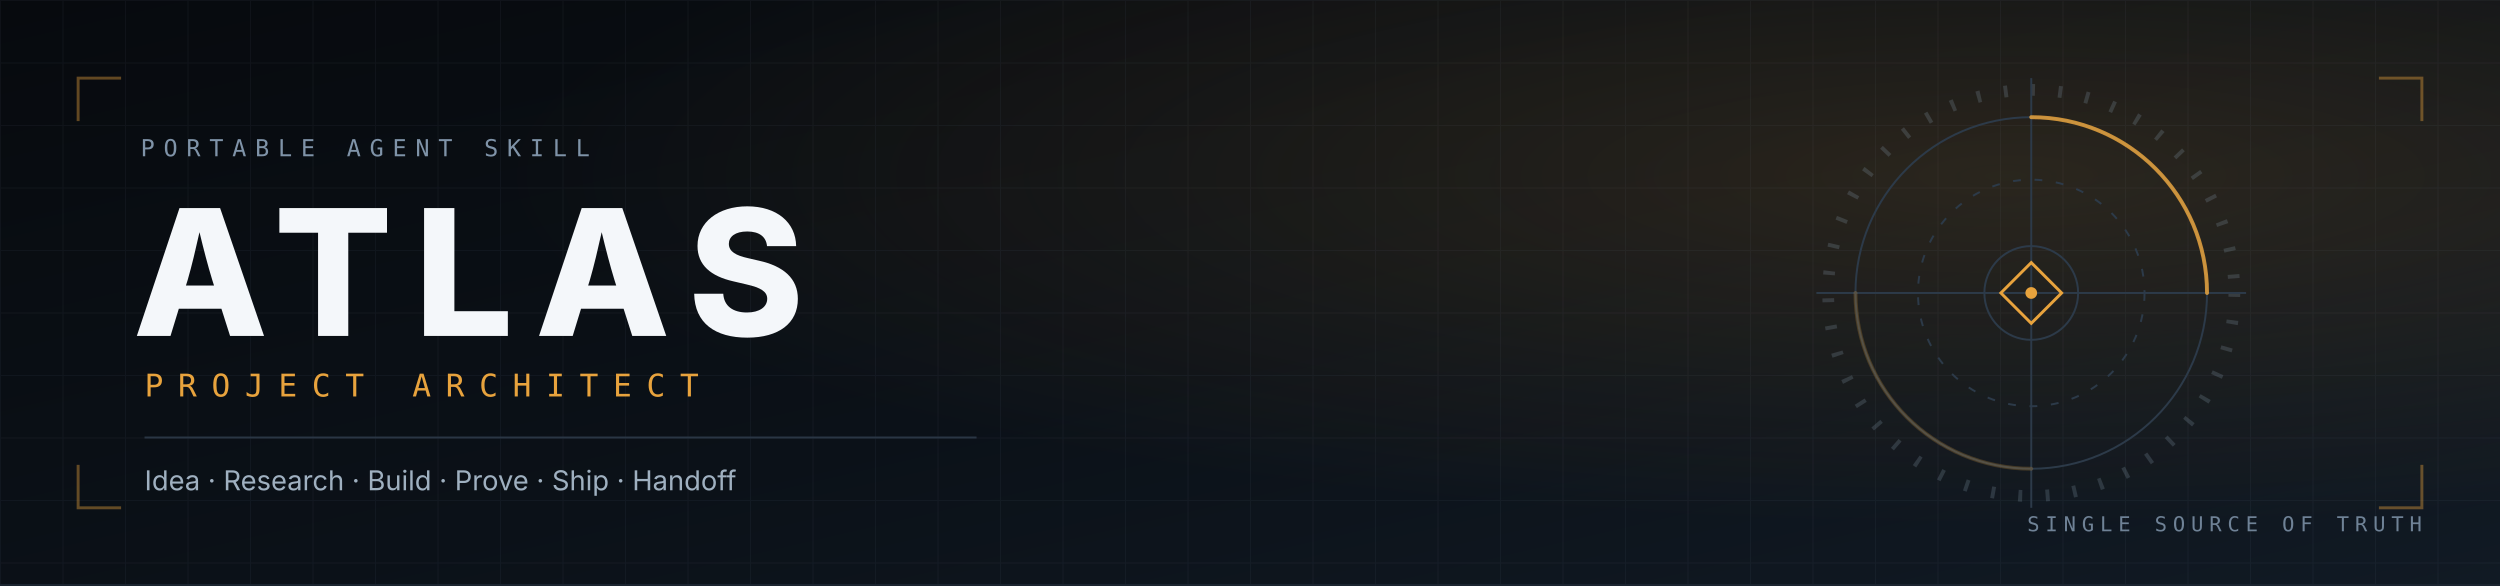
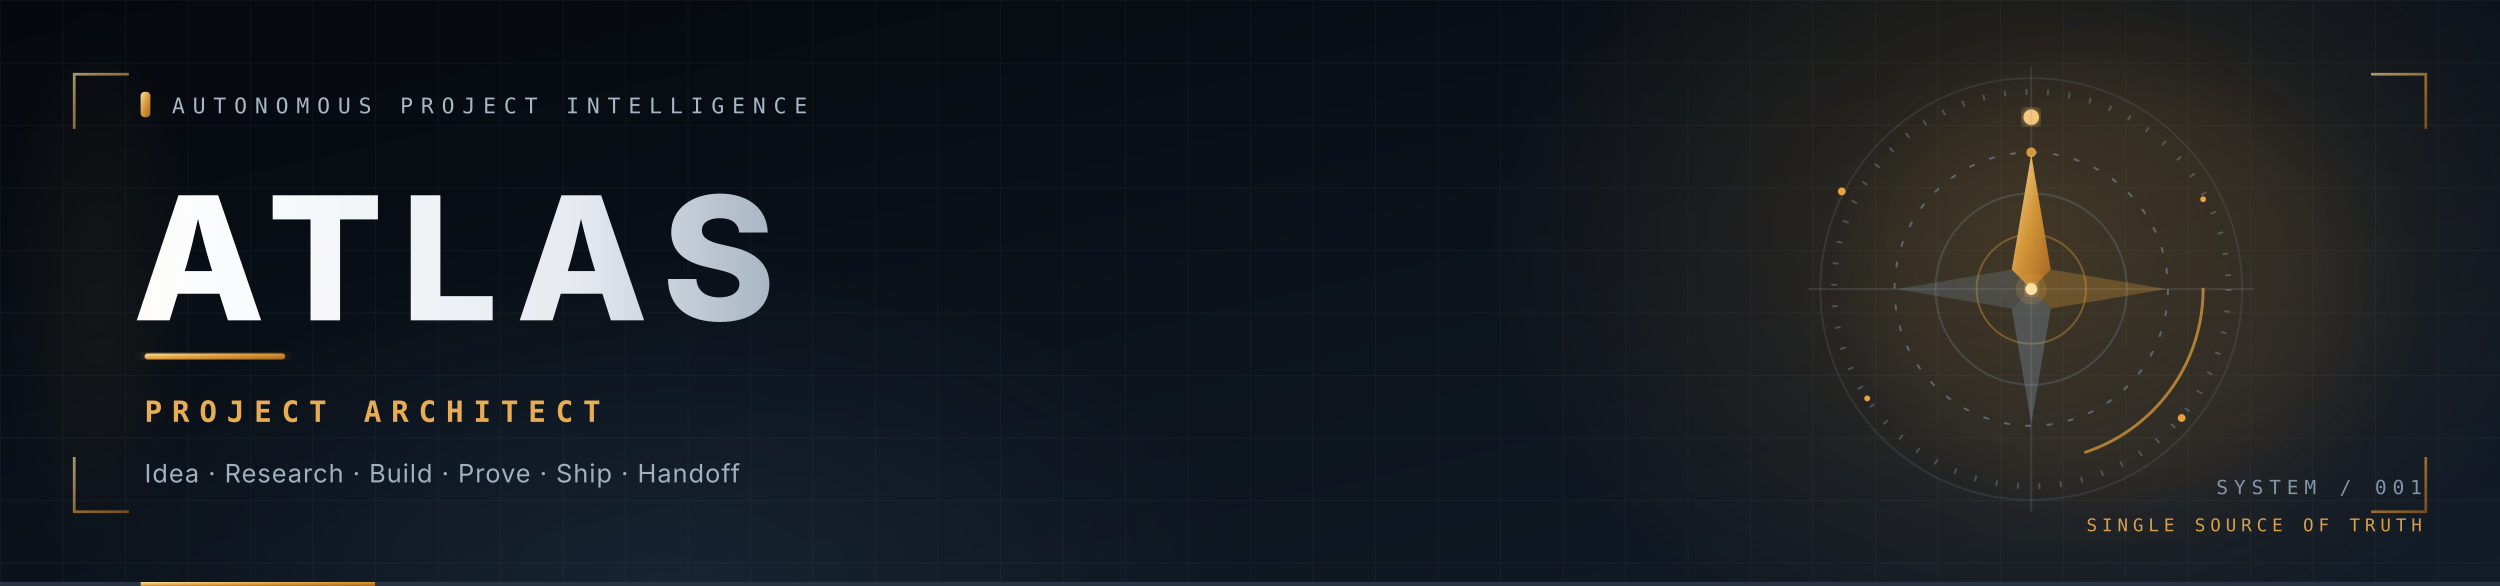
- <svg xmlns="http://www.w3.org/2000/svg" width="1280" height="300" viewBox="0 0 1280 300" role="img" aria-label="ATLAS - Project Architect">
+ <svg xmlns="http://www.w3.org/2000/svg" width="1280" height="300" viewBox="0 0 1280 300" fill="none" role="img" aria-label="ATLAS Project Architect">
  <defs>
    <linearGradient id="bg" x1="0" y1="0" x2="1" y2="1">
-       <stop offset="0" stop-color="#070A0E" />
-       <stop offset="0.55" stop-color="#0B1118" />
-       <stop offset="1" stop-color="#111A24" />
+       <stop offset="0" stop-color="#05080D" />
+       <stop offset=".48" stop-color="#0B121B" />
+       <stop offset="1" stop-color="#121B27" />
    </linearGradient>
-     <radialGradient id="glow" cx="0.8" cy="0.3" r="0.6">
-       <stop offset="0" stop-color="#E8A33D" stop-opacity="0.14" />
+     <linearGradient id="gold" x1="0" y1="0" x2="1" y2="1">
+       <stop offset="0" stop-color="#FFE0A0" />
+       <stop offset=".5" stop-color="#D99A38" />
+       <stop offset="1" stop-color="#A96820" />
+     </linearGradient>
+     <linearGradient id="titleGradient" x1="0" y1="0" x2="1" y2="0">
+       <stop offset="0" stop-color="#FFFFFF" />
+       <stop offset=".7" stop-color="#E6EAF0" />
+       <stop offset="1" stop-color="#AAB6C4" />
+     </linearGradient>
+     <radialGradient id="ambient">
+       <stop offset="0" stop-color="#E8A33D" stop-opacity=".18" />
      <stop offset="1" stop-color="#E8A33D" stop-opacity="0" />
    </radialGradient>
+     <radialGradient id="blueGlow">
+       <stop offset="0" stop-color="#527A9F" stop-opacity=".15" />
+       <stop offset="1" stop-color="#527A9F" stop-opacity="0" />
+     </radialGradient>
    <pattern id="grid" width="32" height="32" patternUnits="userSpaceOnUse">
-       <path d="M32 0H0V32" fill="none" stroke="#8FA3B8" stroke-opacity="0.06" stroke-width="1" />
+       <path d="M32 0H0V32" stroke="#9FB2C5" stroke-opacity=".065" stroke-width=".8" />
    </pattern>
+     <filter id="blur">
+       <feGaussianBlur stdDeviation="18" />
+     </filter>
+     <filter id="goldGlow">
+       <feGaussianBlur stdDeviation="3" result="blurred" />
+       <feMerge>
+         <feMergeNode in="blurred" />
+         <feMergeNode in="SourceGraphic" />
+       </feMerge>
+     </filter>
+     <clipPath id="canvas">
+       <rect width="1280" height="300" />
+     </clipPath>
  </defs>
-   <rect width="1280" height="300" fill="url(#bg)" />
-   <rect width="1280" height="300" fill="url(#grid)" />
-   <rect width="1280" height="300" fill="url(#glow)" />
-   <g stroke="#E8A33D" stroke-opacity="0.4" stroke-width="1.5" fill="none">
-     <path d="M40 62V40h22" />
-     <path d="M1240 62V40h-22" />
-     <path d="M40 238v22h22" />
-     <path d="M1240 238v22h-22" />
+   <style>
+   * {
+     box-sizing: border-box;
+   }
+ 
+   .ambient {
+     animation: breathe 7s ease-in-out infinite alternate;
+   }
+ 
+   .grid {
+     animation: gridMove 35s linear infinite;
+   }
+ 
+   .orbit {
+     transform-origin: 1040px 148px;
+     animation: rotate 30s linear infinite;
+   }
+ 
+   .orbit-reverse {
+     transform-origin: 1040px 148px;
+     animation: rotateReverse 22s linear infinite;
+   }
+ 
+   .pulse {
+     animation: pulse 3s ease-in-out infinite;
+   }
+ 
+   .scan {
+     animation: scan 6s ease-in-out infinite;
+   }
+ 
+   .particle {
+     animation: float 5s ease-in-out infinite alternate;
+   }
+ 
+   .reveal {
+     animation: reveal 1.3s ease-out both;
+   }
+ 
+   .reveal-delay {
+     animation: reveal 1.3s .25s ease-out both;
+   }
+ 
+   .reveal-late {
+     animation: reveal 1.3s .5s ease-out both;
+   }
+ 
+   @keyframes breathe {
+     from { opacity: .55; }
+     to { opacity: 1; }
+   }
+ 
+   @keyframes gridMove {
+     from { transform: translate(0,0); }
+     to { transform: translate(32px,32px); }
+   }
+ 
+   @keyframes rotate {
+     to { transform: rotate(360deg); }
+   }
+ 
+   @keyframes rotateReverse {
+     to { transform: rotate(-360deg); }
+   }
+ 
+   @keyframes pulse {
+     0%,100% { opacity: .5; }
+     50% { opacity: 1; }
+   }
+ 
+   @keyframes scan {
+     0%,100% { transform: translateX(-160px); opacity: 0; }
+     20%,70% { opacity: .7; }
+     90% { transform: translateX(1100px); opacity: 0; }
+   }
+ 
+   @keyframes float {
+     from { transform: translateY(0); opacity: .35; }
+     to { transform: translateY(-12px); opacity: .9; }
+   }
+ 
+   @keyframes reveal {
+     from { opacity: 0; transform: translateY(16px); }
+     to { opacity: 1; transform: translateY(0); }
+   }
+ 
+   @media (prefers-reduced-motion: reduce) {
+     *, *::before, *::after {
+       animation: none !important;
+     }
+   }
+ </style>
+   <g clip-path="url(#canvas)">
+     <rect width="1280" height="300" fill="url(#bg)" />
+     <ellipse class="ambient" cx="1040" cy="120" rx="280" ry="230" fill="url(#ambient)" />
+     <ellipse cx="340" cy="300" rx="300" ry="170" fill="url(#blueGlow)" />
+     <rect width="1280" height="300" fill="url(#grid)" class="grid" />
+     <ellipse cx="1080" cy="145" rx="130" ry="110" fill="#D89A3D" opacity=".08" filter="url(#blur)" />
+     <g stroke="url(#gold)" stroke-width="1.4" stroke-opacity=".65">
+       <path d="M38 66V38H66" />
+       <path d="M1242 66V38H1214" />
+       <path d="M38 234V262H66" />
+       <path d="M1242 234V262H1214" />
+     </g>
+     <g class="reveal">
+       <rect x="72" y="47" width="5" height="13" rx="2" fill="url(#gold)" />
+       <text x="88" y="58" font-family="Consolas, monospace" font-size="11" letter-spacing="4" fill="#A8B6C6">
+       AUTONOMOUS PROJECT INTELLIGENCE
+     </text>
+       <text x="68" y="164" font-family="Inter, Segoe UI, sans-serif" font-size="88" font-weight="800" letter-spacing="9" fill="url(#titleGradient)">
+       ATLAS
+     </text>
+       <rect x="74" y="181" width="72" height="3" rx="1.5" fill="url(#gold)" filter="url(#goldGlow)" />
+     </g>
+     <g class="reveal-delay">
+       <text x="74" y="216" font-family="Consolas, monospace" font-size="15" font-weight="600" letter-spacing="5" fill="#E8AD53">
+       PROJECT ARCHITECT
+     </text>
+       <text x="74" y="247" font-family="Inter, Segoe UI, sans-serif" font-size="13" letter-spacing=".5" fill="#A1B0BF">
+       Idea · Research · Build · Prove · Ship · Handoff
+     </text>
+     </g>
+     <g>
+       <circle cx="1040" cy="148" r="108" stroke="#8094A9" stroke-opacity=".16" stroke-width="1" />
+       <circle cx="1040" cy="148" r="101" stroke="#A6B8C8" stroke-opacity=".3" stroke-width="3" stroke-dasharray="1 10" />
+       <g class="orbit">
+         <circle cx="1040" cy="148" r="88" stroke="#D99A38" stroke-opacity=".75" stroke-width="1.5" stroke-dasharray="110 445" stroke-linecap="round" />
+         <circle cx="1040" cy="60" r="4" fill="#F5C779" filter="url(#goldGlow)" />
+       </g>
+       <g class="orbit-reverse">
+         <circle cx="1040" cy="148" r="70" stroke="#8195A9" stroke-opacity=".55" stroke-width="1" stroke-dasharray="3 8" />
+         <circle cx="1040" cy="78" r="2.5" fill="#D99A38" />
+       </g>
+       <circle cx="1040" cy="148" r="49" stroke="#71869B" stroke-opacity=".3" stroke-width="1" />
+       <circle cx="1040" cy="148" r="28" stroke="#D99A38" stroke-opacity=".4" stroke-width="1" />
+       <path d="M1040 34V262M926 148H1154" stroke="#8295A8" stroke-opacity=".2" stroke-width="1" />
+       <path d="M1040 79L1050 138L1040 148L1030 138Z" fill="url(#gold)" opacity=".95" />
+       <path d="M1040 217L1030 158L1040 148L1050 158Z" fill="#8094A9" opacity=".35" />
+       <path d="M971 148L1030 138L1040 148L1030 158Z" fill="#8094A9" opacity=".25" />
+       <path d="M1109 148L1050 158L1040 148L1050 138Z" fill="#D99A38" opacity=".3" />
+       <circle cx="1040" cy="148" r="8" fill="#E5A747" opacity=".18" class="pulse" />
+       <circle cx="1040" cy="148" r="3" fill="#FFE0A0" filter="url(#goldGlow)" />
+       <g fill="#E8A33D">
+         <circle class="particle" cx="943" cy="98" r="2" />
+         <circle class="particle" cx="1128" cy="102" r="1.5" />
+         <circle class="particle" cx="1117" cy="214" r="2" />
+         <circle class="particle" cx="956" cy="204" r="1.5" />
+       </g>
+     </g>
+     <g class="scan">
+       <rect x="0" y="0" width="100" height="300" fill="url(#ambient)" opacity=".3" />
+     </g>
+     <g class="reveal-late">
+       <text x="1240" y="253" text-anchor="end" font-family="Consolas, monospace" font-size="10" letter-spacing="3" fill="#8295A8">
+       SYSTEM / 001
+     </text>
+       <text x="1240" y="272" text-anchor="end" font-family="Consolas, monospace" font-size="9" letter-spacing="2.5" fill="#D8A04B">
+       SINGLE SOURCE OF TRUTH
+     </text>
+     </g>
+     <rect x="0" y="298" width="1280" height="2" fill="#283443" />
+     <rect x="72" y="298" width="120" height="2" fill="url(#gold)" />
  </g>
-   <text x="72" y="80" font-family="ui-monospace, 'Cascadia Mono', Consolas, monospace" font-size="12" letter-spacing="4.5" fill="#7F93A8">PORTABLE AGENT SKILL</text>
-   <text x="68" y="172" font-family="Inter, 'Segoe UI', system-ui, sans-serif" font-size="90" font-weight="800" letter-spacing="11" fill="#F4F7FA">ATLAS</text>
-   <text x="74" y="203" font-family="ui-monospace, 'Cascadia Mono', Consolas, monospace" font-size="16" letter-spacing="7.5" fill="#E8A33D">PROJECT ARCHITECT</text>
-   <line x1="74" y1="224" x2="500" y2="224" stroke="#2A3644" stroke-width="1" />
-   <text x="74" y="251" font-family="Inter, 'Segoe UI', system-ui, sans-serif" font-size="14" fill="#9FB0C0">Idea · Research · Build · Prove · Ship · Handoff</text>
-   <g transform="translate(1040 150)">
-     <circle r="104" fill="none" stroke="#8FA3B8" stroke-opacity="0.22" stroke-width="6" stroke-dasharray="2 12" />
-     <circle r="90" fill="none" stroke="#2C3A49" stroke-width="1" />
-     <circle r="58" fill="none" stroke="#2C3A49" stroke-width="1" stroke-dasharray="4 7" />
-     <circle r="24" fill="none" stroke="#2C3A49" stroke-width="1" />
-     <path d="M0-110V110M-110 0H110" stroke="#2C3A49" stroke-width="1" />
-     <path d="M0-90A90 90 0 0 1 90 0" fill="none" stroke="#E8A33D" stroke-opacity="0.85" stroke-width="2" stroke-linecap="round" />
-     <path d="M0 90A90 90 0 0 1-90 0" fill="none" stroke="#E8A33D" stroke-opacity="0.22" stroke-width="2" stroke-linecap="round" />
-     <rect x="-11" y="-11" width="22" height="22" transform="rotate(45)" fill="none" stroke="#E8A33D" stroke-width="1.5" />
-     <circle r="3" fill="#E8A33D" />
-   </g>
-   <text x="1240" y="272" text-anchor="end" font-family="ui-monospace, 'Cascadia Mono', Consolas, monospace" font-size="10.5" letter-spacing="3" fill="#6F8296">SINGLE SOURCE OF TRUTH</text>
-   <rect y="299" width="1280" height="1" fill="#1B2430" />
</svg>
